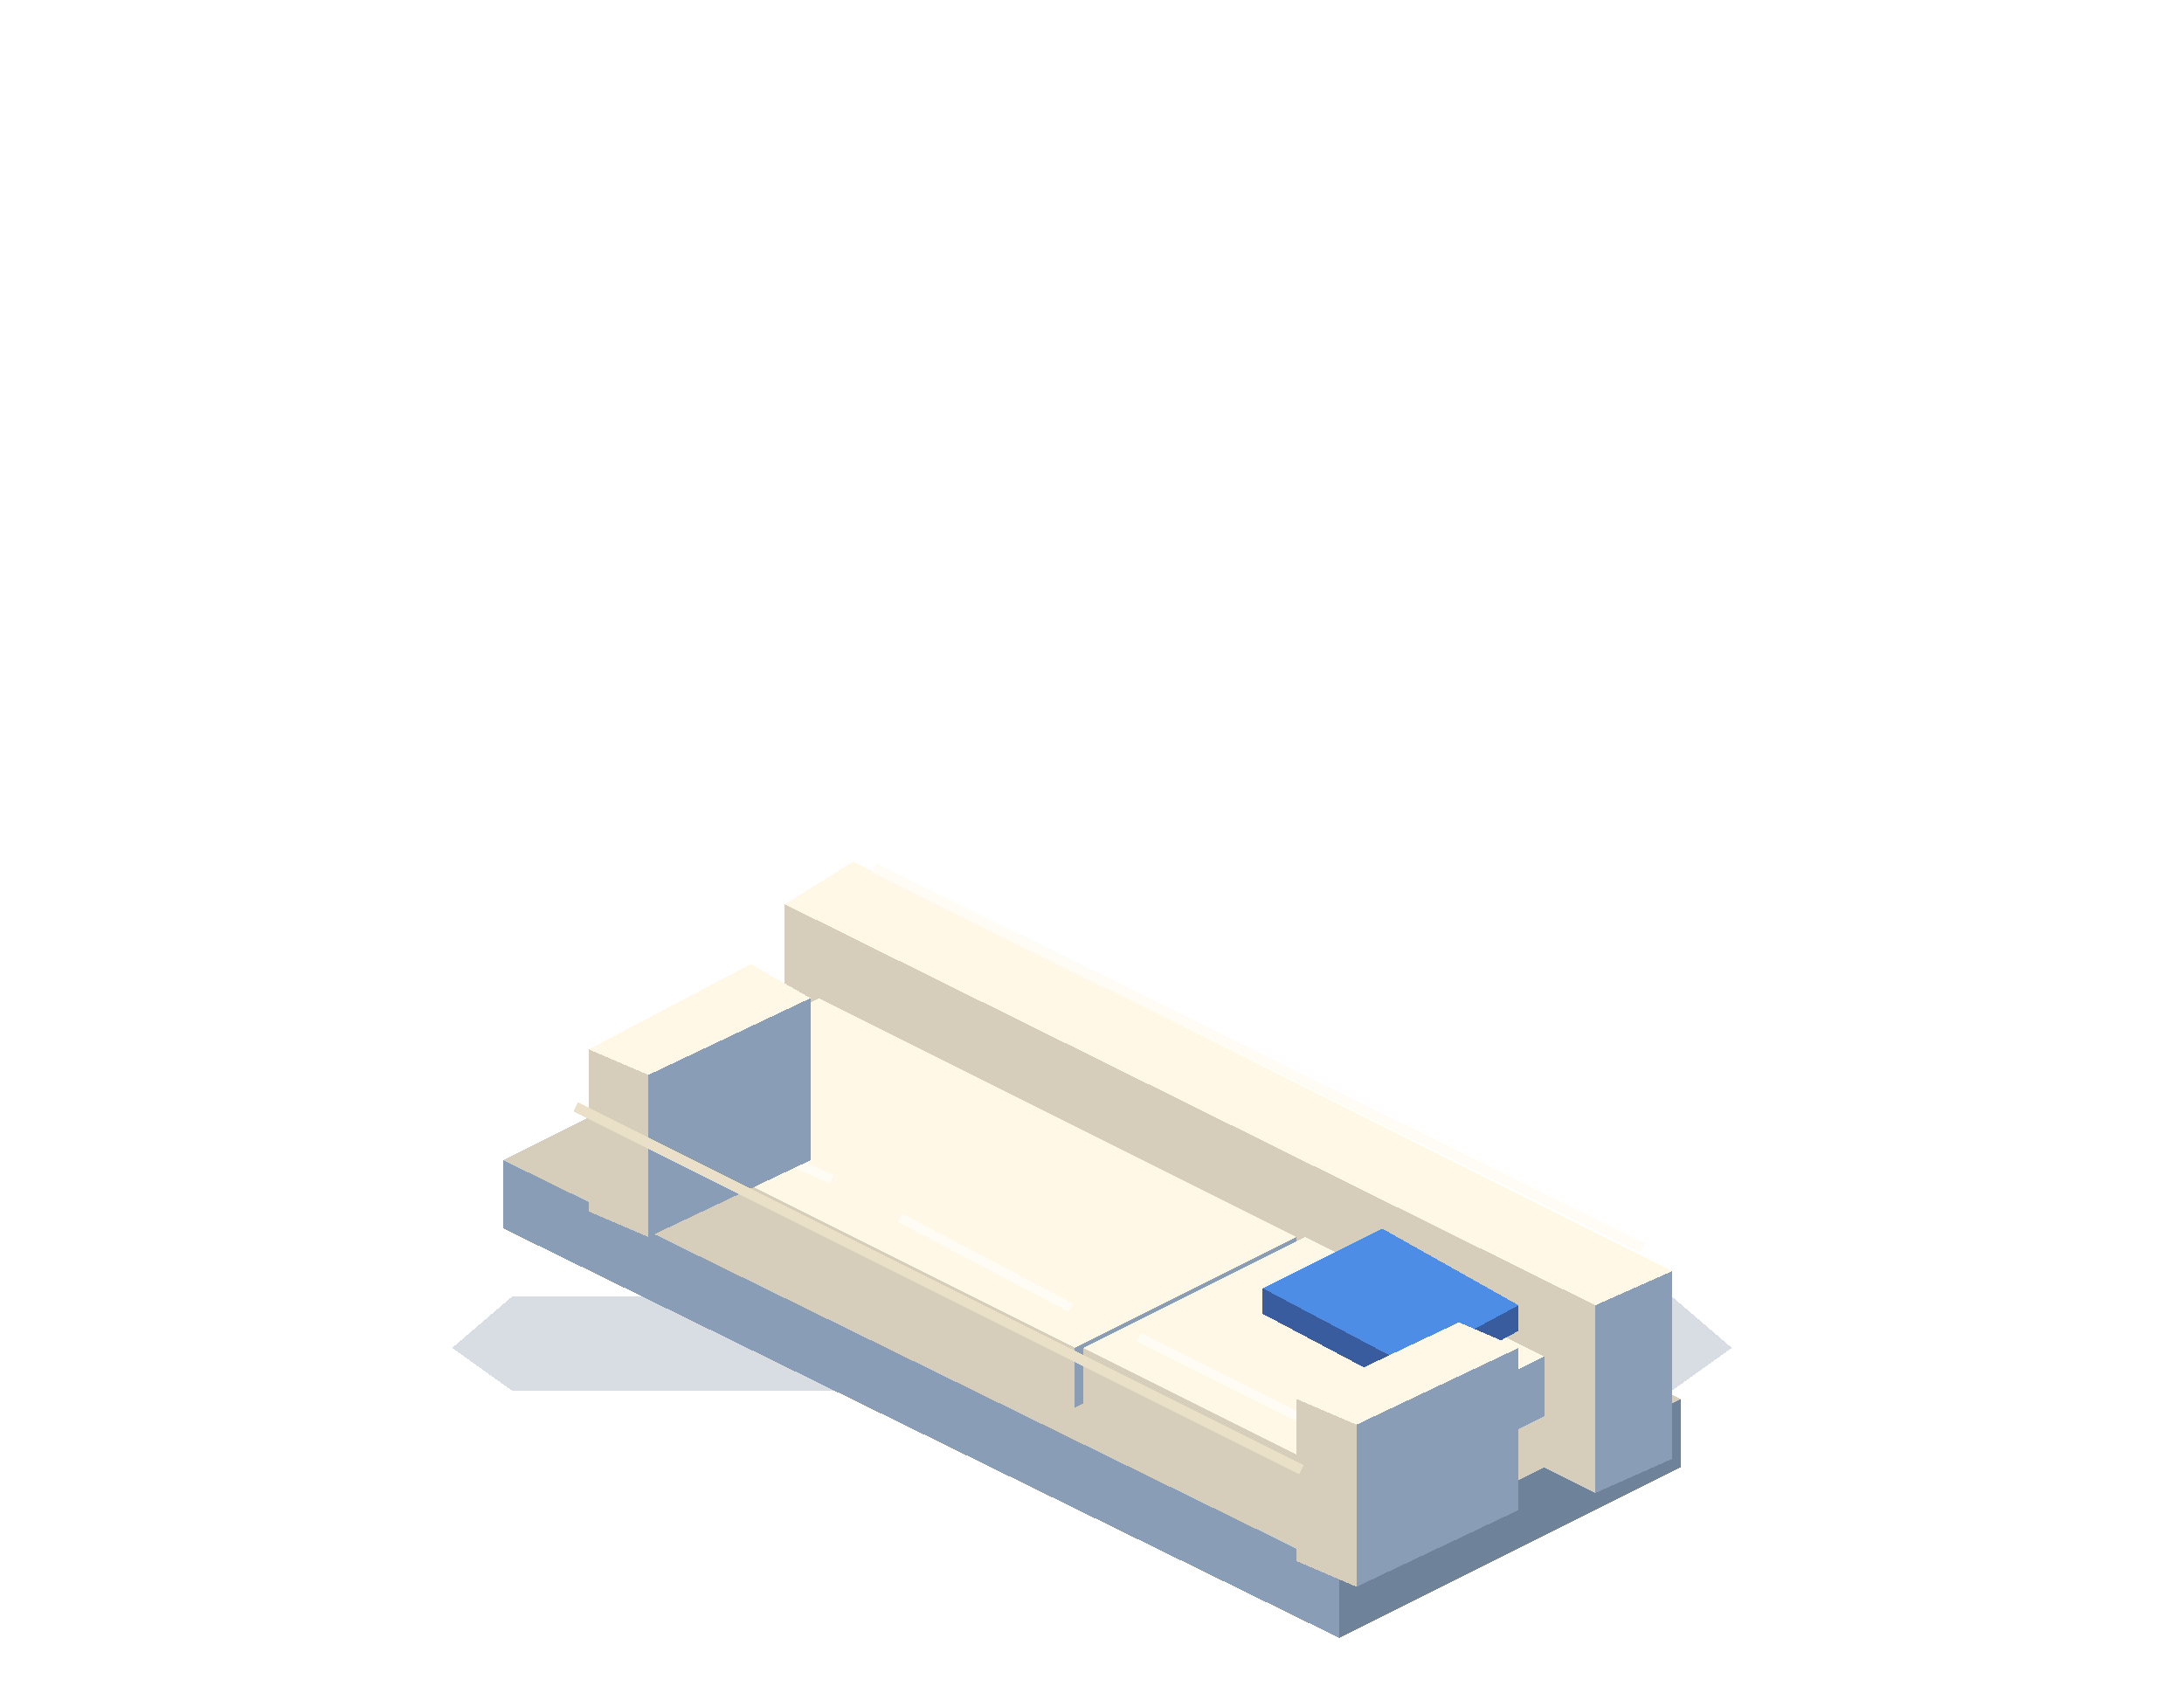
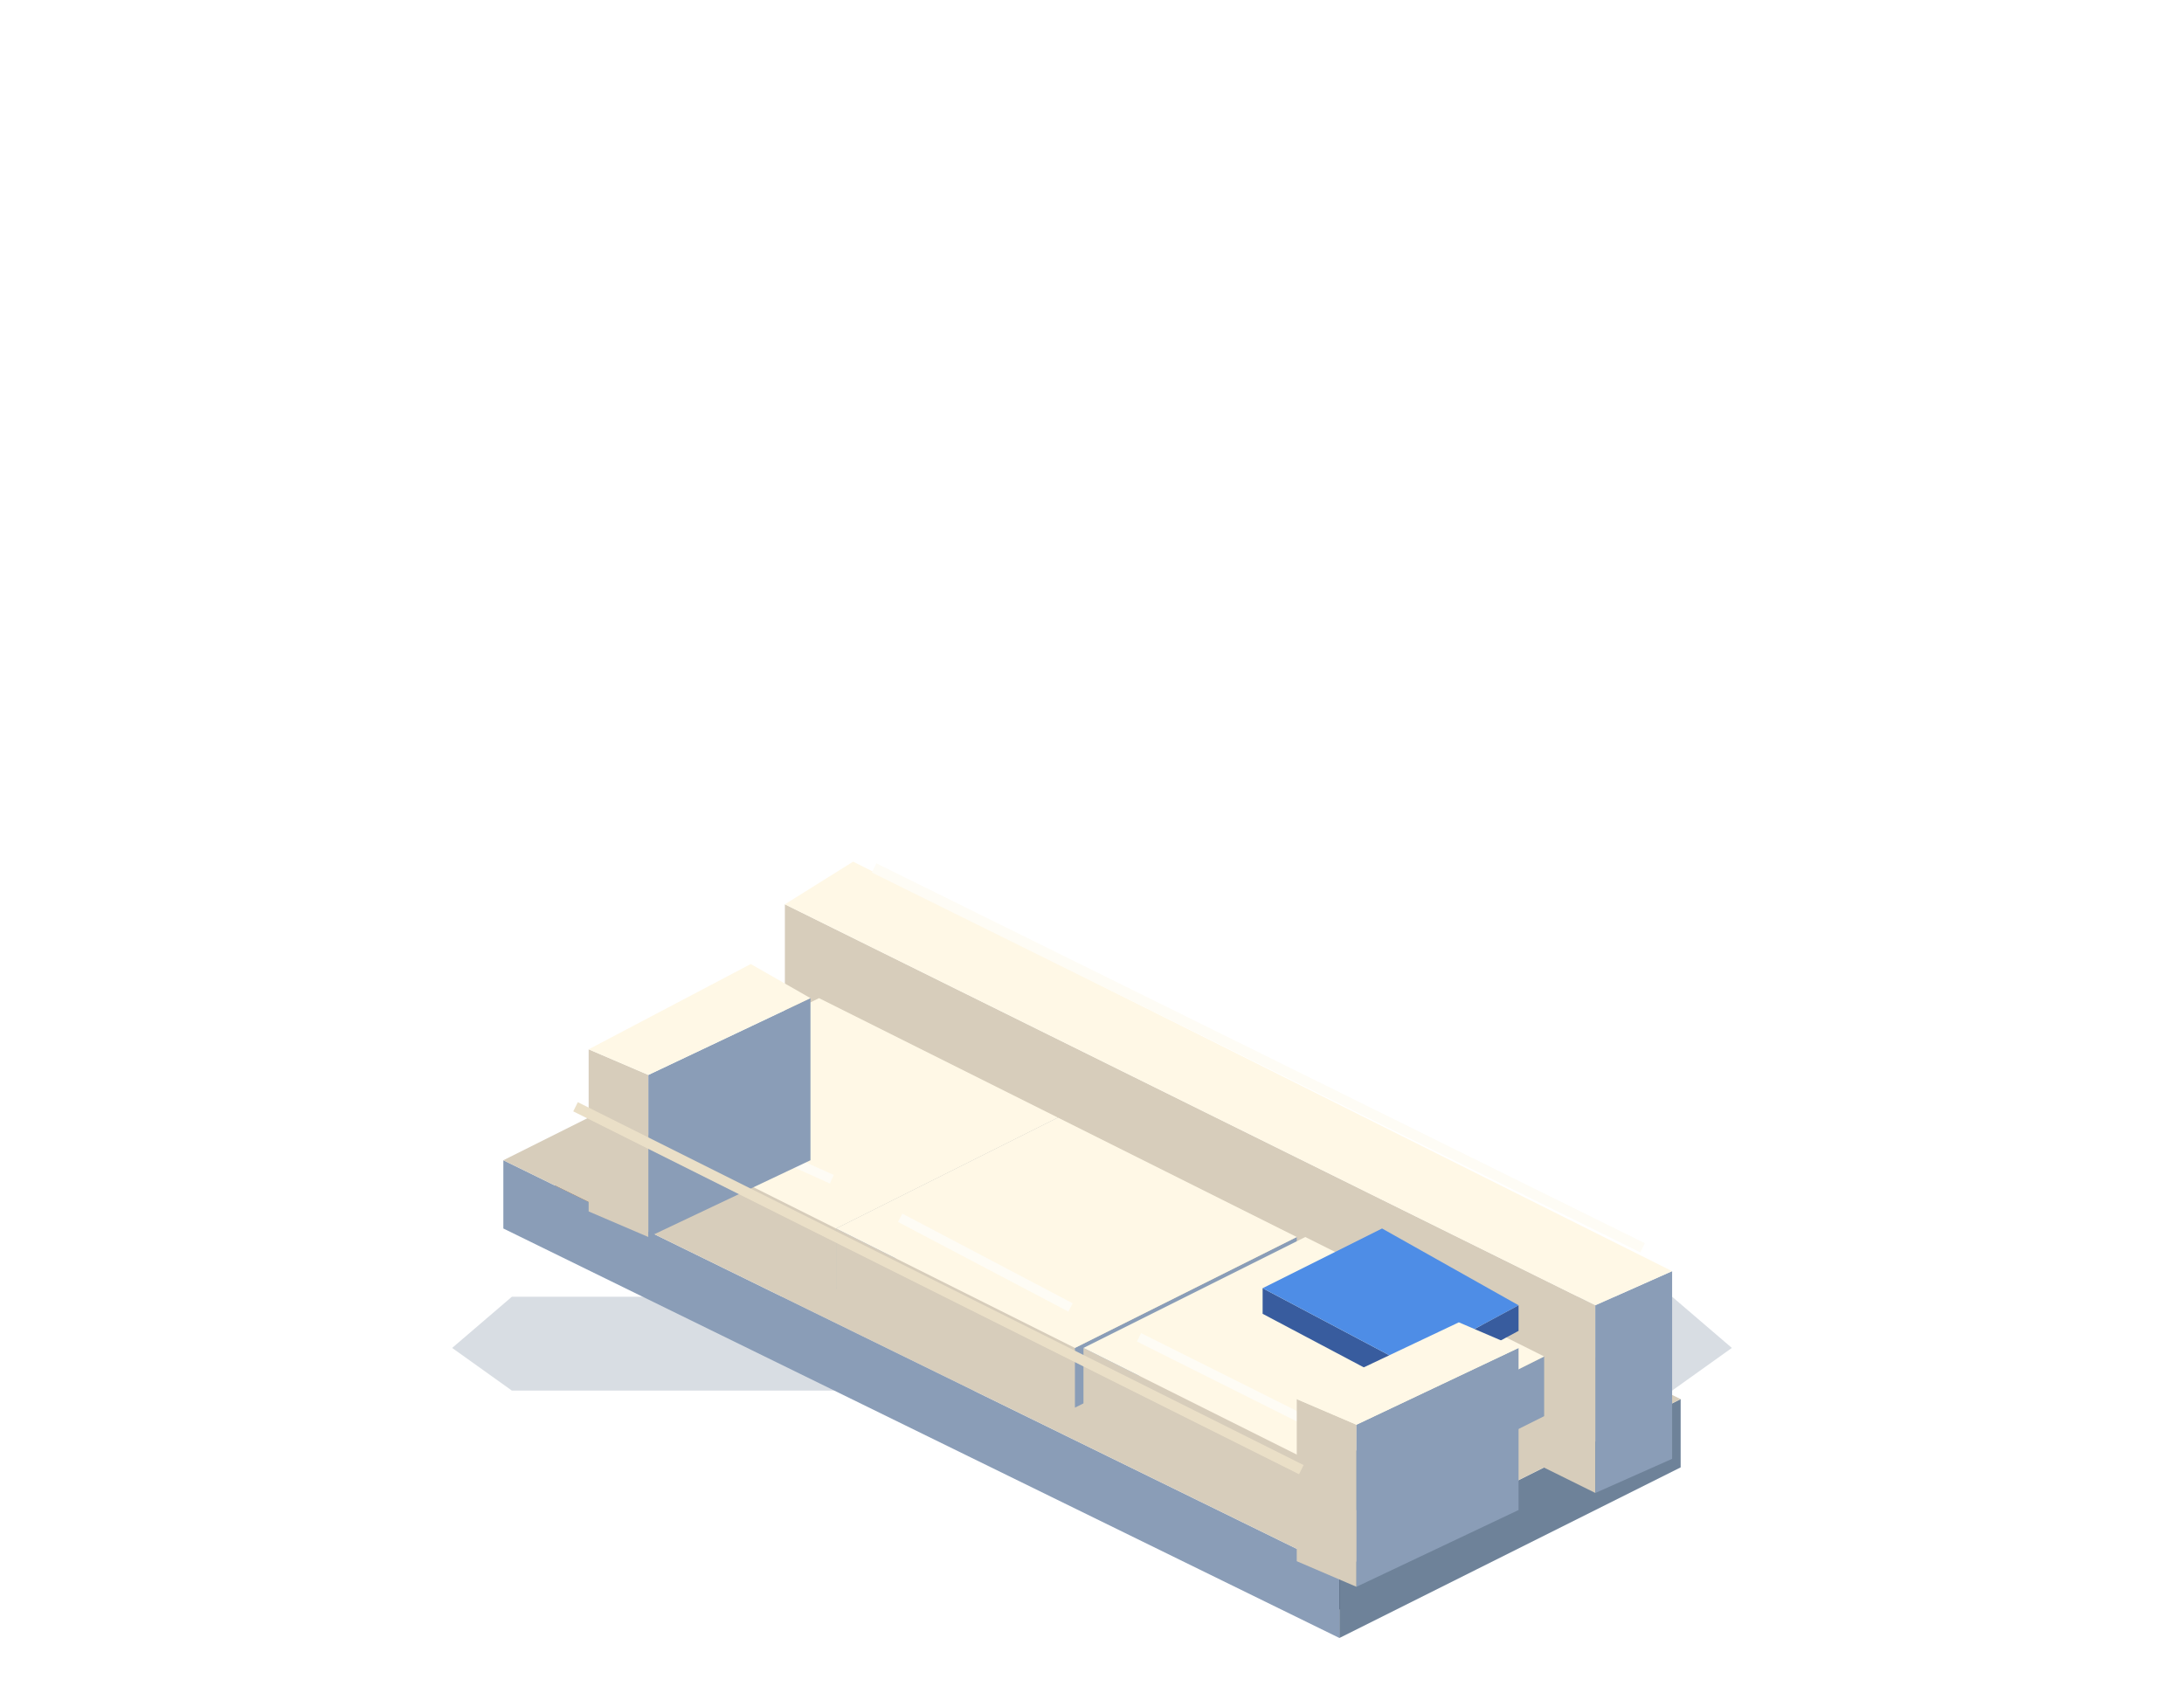
- <svg xmlns="http://www.w3.org/2000/svg" width="256" height="200" viewBox="0 0 256 200" shape-rendering="crispEdges">
+ <svg xmlns="http://www.w3.org/2000/svg" width="256" height="200" viewBox="0 0 256 200" shape-rendering="geometricPrecision">
  <polygon points="53,158 60,152 196,152 203,158 196,163 60,163" fill="#6E829944" />
  <polygon points="98,123 102,125 102,130 98,128" fill="#754A2E" />
  <polygon points="105,123 102,125 102,130 105,128" fill="#28364A" />
  <polygon points="101,121 105,123 102,125 98,123" fill="#754A2E" />
  <polygon points="65,139 69,141 69,146 65,144" fill="#754A2E" />
  <polygon points="72,140 69,141 69,146 72,145" fill="#28364A" />
  <polygon points="68,138 72,140 69,141 65,139" fill="#754A2E" />
  <polygon points="184,166 188,168 188,173 184,171" fill="#754A2E" />
  <polygon points="192,166 188,168 188,173 192,171" fill="#28364A" />
  <polygon points="188,164 192,166 188,168 184,166" fill="#754A2E" />
  <polygon points="151,183 155,185 155,190 151,188" fill="#754A2E" />
  <polygon points="158,183 155,185 155,190 158,188" fill="#28364A" />
  <polygon points="155,181 158,183 155,185 151,183" fill="#754A2E" />
  <polygon points="59,136 157,184 157,192 59,144" fill="#8A9DB7" />
  <polygon points="197,164 157,184 157,192 197,172" fill="#6E8299" />
  <polygon points="99,116 197,164 157,184 59,136" fill="#D7CDBB" />
  <polygon points="92,106 187,153 187,175 92,128" fill="#D7CDBB" />
  <polygon points="196,149 187,153 187,175 196,171" fill="#8A9DB7" />
  <polygon points="100,101 196,149 187,153 92,106" fill="#FFF8E6" />
  <polygon points="70,130 98,144 98,151 70,137" fill="#D7CDBB" />
  <polygon points="124,131 98,144 98,151 124,138" fill="#8A9DB7" />
  <polygon points="96,117 124,131 98,144 70,130" fill="#FFF8E6" />
  <polyline points="77,129 97,138" fill="none" stroke="#FEFCF5" stroke-width="1.1" stroke-linecap="square" />
  <polygon points="98,144 126,158 126,165 98,151" fill="#D7CDBB" />
  <polygon points="152,145 126,158 126,165 152,152" fill="#8A9DB7" />
  <polygon points="124,131 152,145 126,158 98,144" fill="#FFF8E6" />
  <polyline points="106,143 125,153" fill="none" stroke="#FEFCF5" stroke-width="1.1" stroke-linecap="square" />
  <polygon points="127,158 155,172 155,179 127,165" fill="#D7CDBB" />
  <polygon points="181,159 155,172 155,179 181,166" fill="#8A9DB7" />
  <polygon points="153,145 181,159 155,172 127,158" fill="#FFF8E6" />
  <polyline points="134,157 154,167" fill="none" stroke="#FEFCF5" stroke-width="1.1" stroke-linecap="square" />
  <polygon points="148,151 165,160 165,163 148,154" fill="#385C9E" />
  <polygon points="178,153 165,160 165,163 178,156" fill="#385C9E" />
  <polygon points="162,144 178,153 165,160 148,151" fill="#4E8DE6" />
  <polygon points="69,123 76,126 76,145 69,142" fill="#D7CDBB" />
  <polygon points="95,117 76,126 76,145 95,136" fill="#8A9DB7" />
  <polygon points="88,113 95,117 76,126 69,123" fill="#FFF8E6" />
  <polygon points="152,164 159,167 159,186 152,183" fill="#D7CDBB" />
  <polygon points="178,158 159,167 159,186 178,177" fill="#8A9DB7" />
  <polygon points="171,155 178,158 159,167 152,164" fill="#FFF8E6" />
  <polyline points="103,102 192,146" fill="none" stroke="#FEFCF5" stroke-width="1.2" stroke-linecap="square" />
  <polyline points="68,130 152,172" fill="none" stroke="#EADFC7" stroke-width="1.2" stroke-linecap="square" />
</svg>
